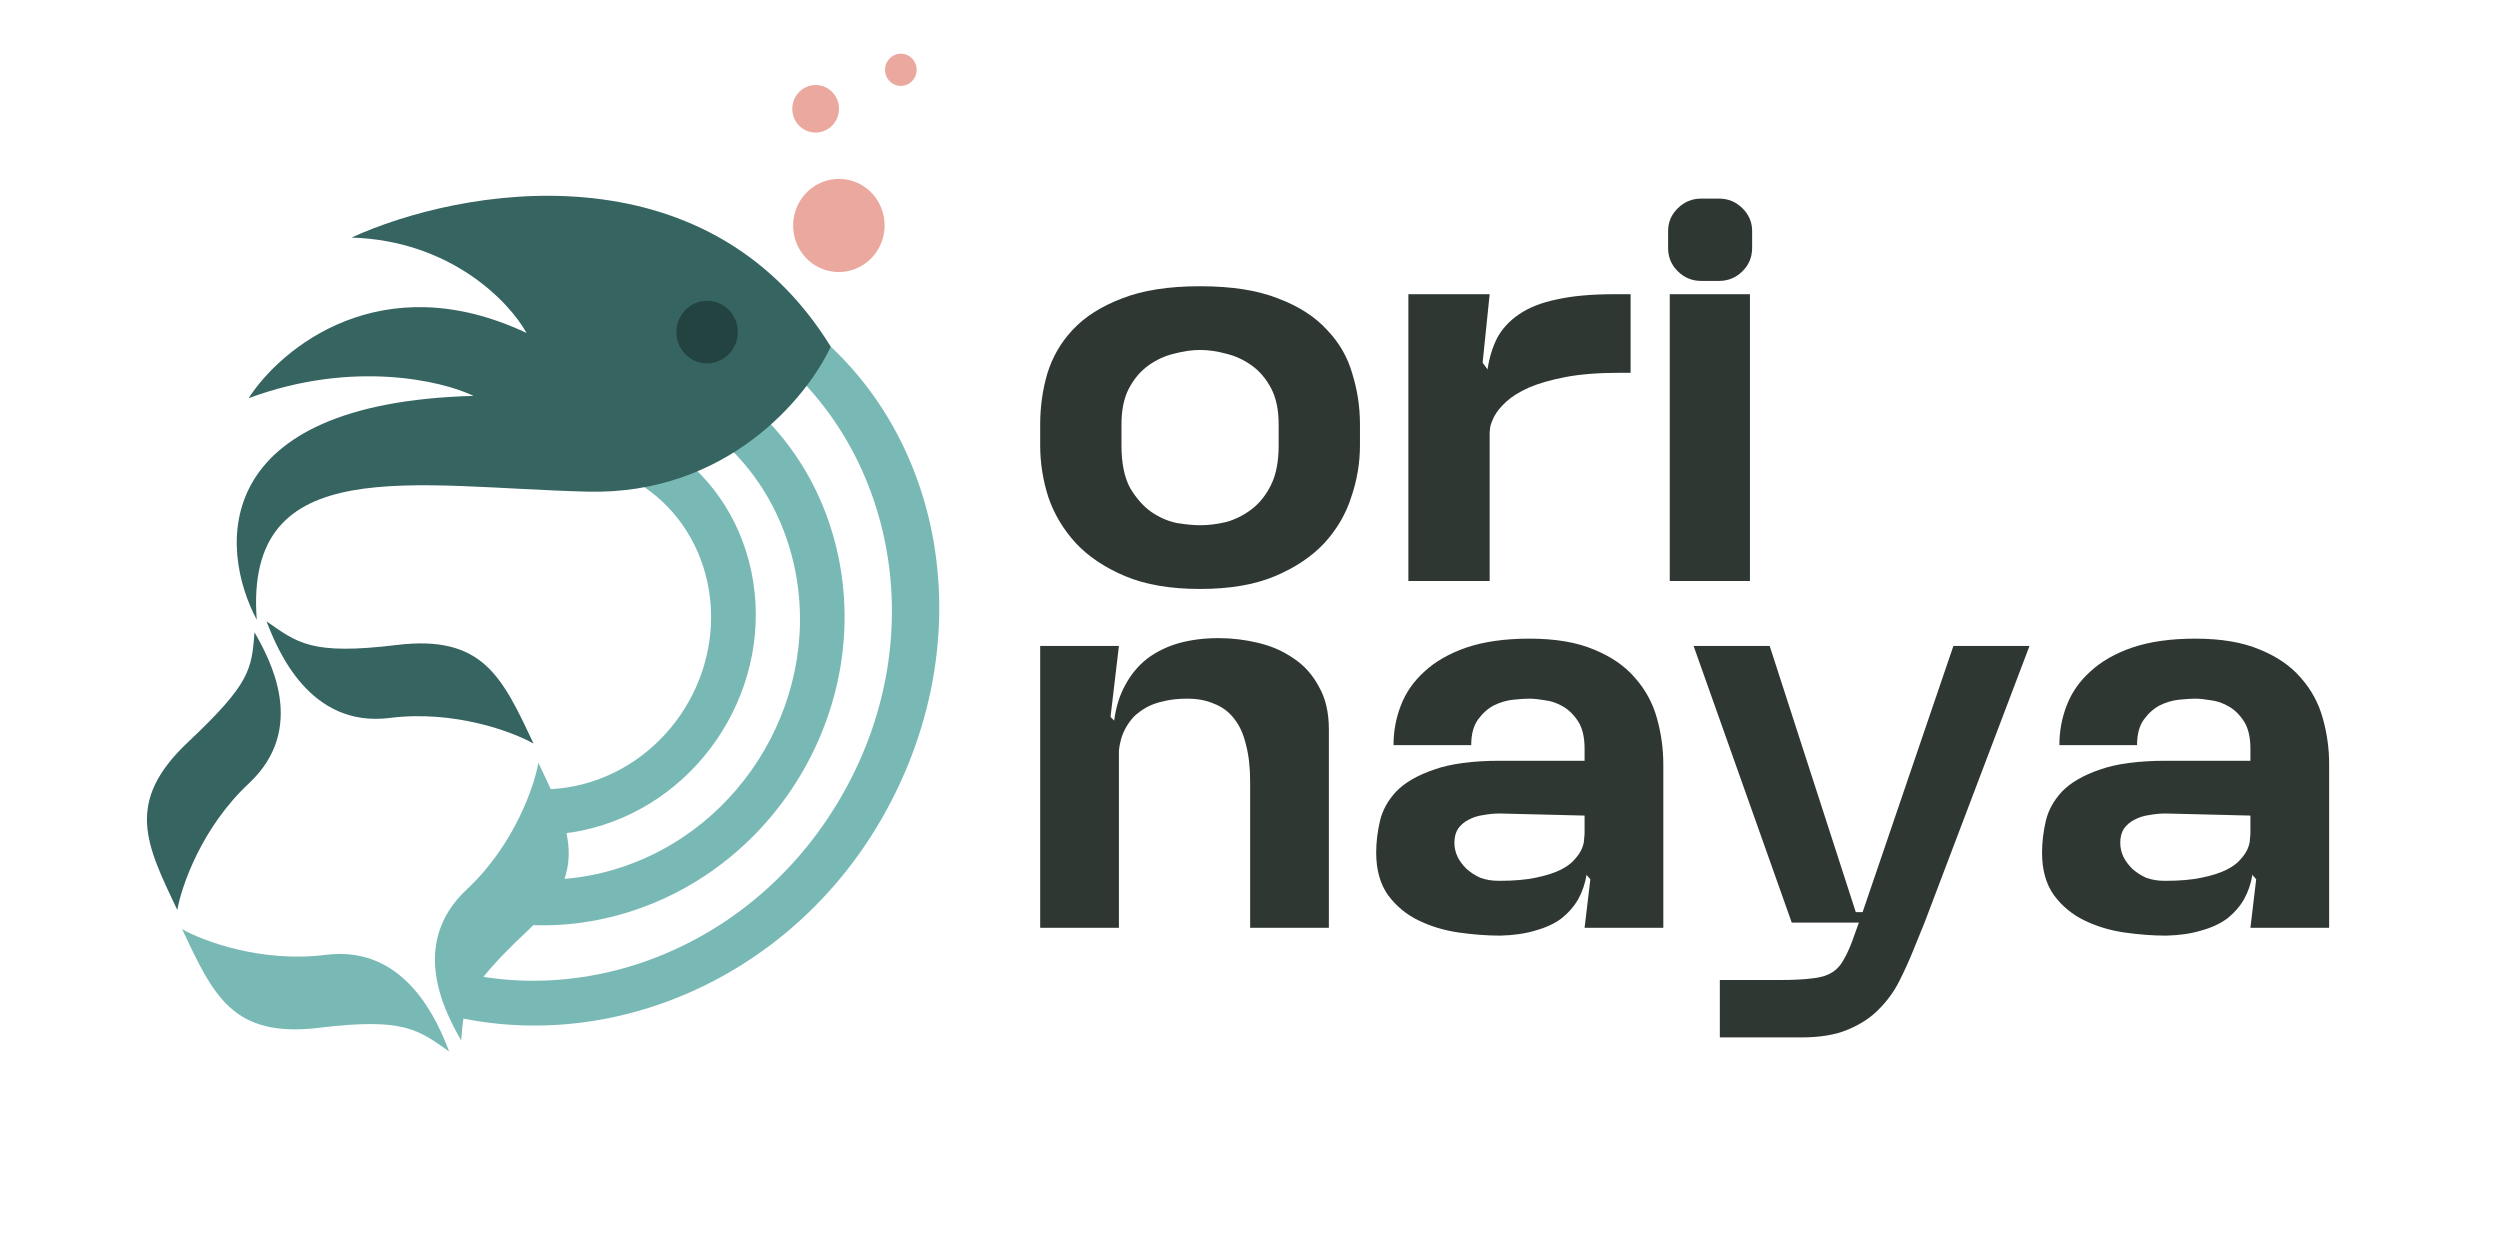
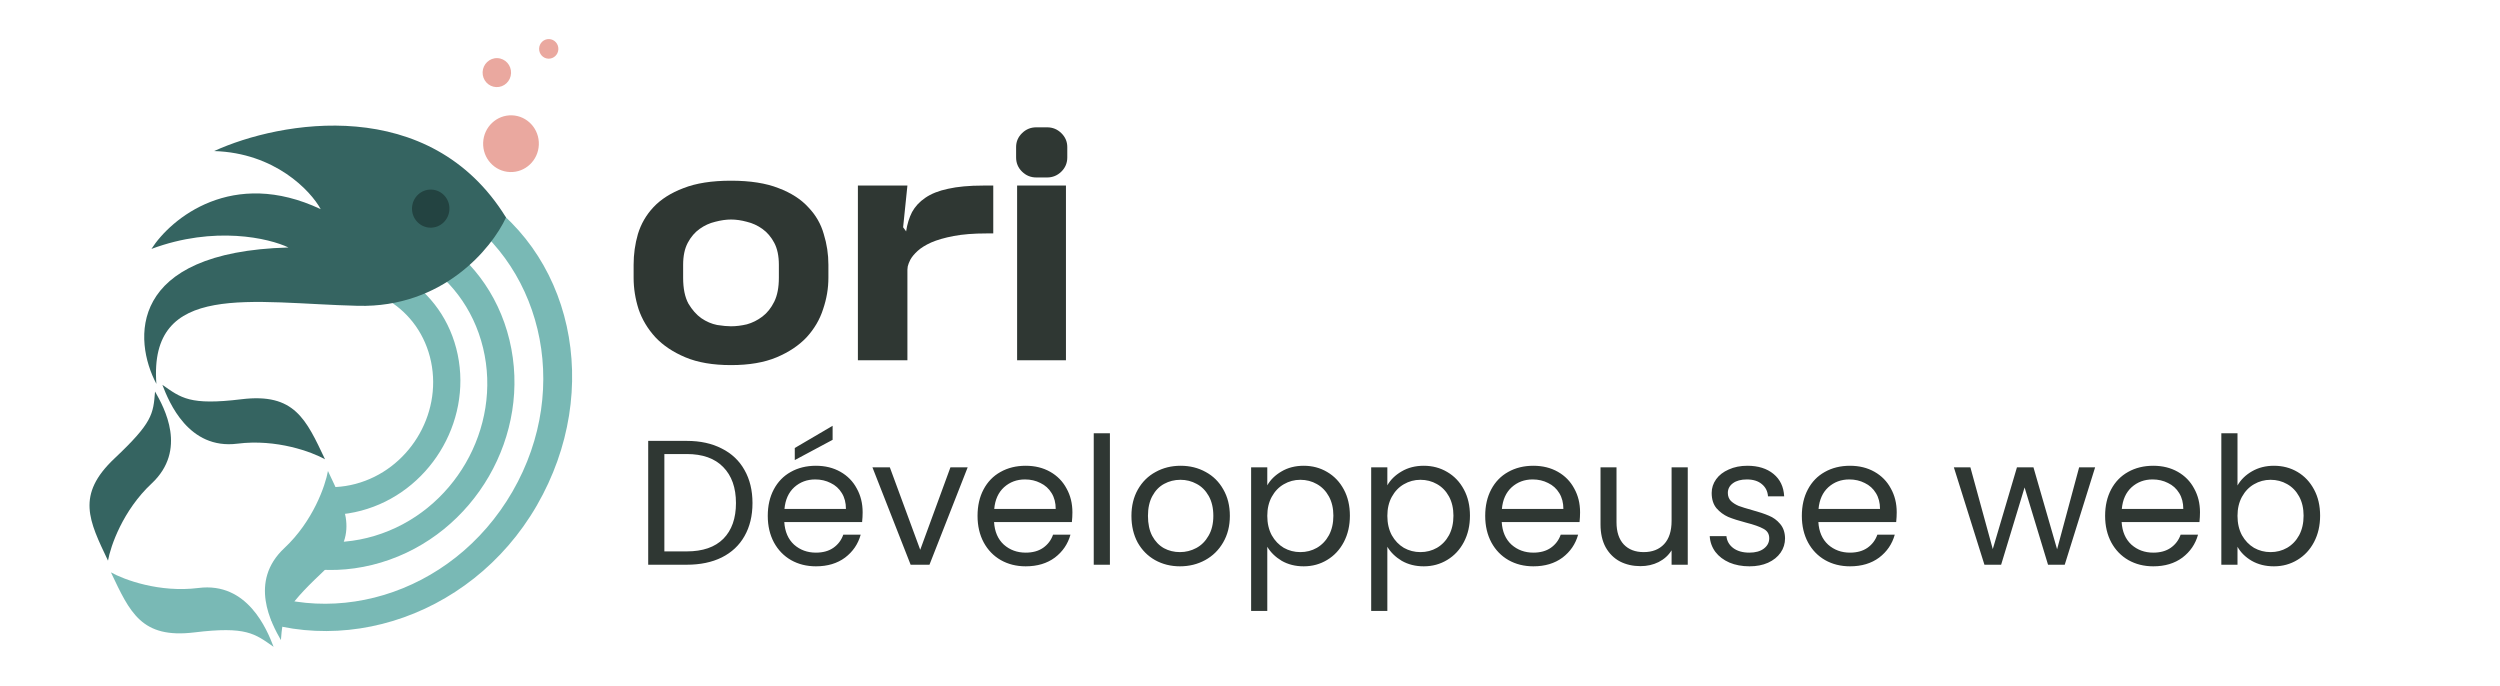
- <svg xmlns="http://www.w3.org/2000/svg" width="120" height="60" viewBox="0 0 120 60" fill="none">
-   <mask id="mask0_453_9554" style="mask-type:alpha" maskUnits="userSpaceOnUse" x="8" y="12" width="38" height="38">
-     <path fill-rule="evenodd" clip-rule="evenodd" d="M13.009 22.616C8.216 30.919 10.817 40.925 18.202 45.139C25.587 49.352 35.591 46.536 40.384 38.234C45.178 29.932 42.576 19.925 35.191 15.712C27.807 11.499 17.802 14.314 13.009 22.616ZM17.138 46.981C8.519 42.064 5.811 30.665 11.09 21.522C16.369 12.378 28.549 9.685 36.836 14.395C45.123 19.104 47.582 30.185 42.303 39.329C37.024 48.472 25.757 51.899 17.138 46.981Z" fill="#252C29" />
+ <svg xmlns="http://www.w3.org/2000/svg" width="197" height="54" viewBox="0 0 197 54" fill="none">
+   <mask id="mask0_461_1882" style="mask-type:alpha" maskUnits="userSpaceOnUse" x="8" y="12" width="38" height="38">
+     <path fill-rule="evenodd" clip-rule="evenodd" d="M13.009 23.116C8.216 31.419 10.817 41.425 18.202 45.639C25.587 49.852 35.591 47.036 40.384 38.734C45.178 30.432 42.576 20.425 35.191 16.212C27.807 11.999 17.802 14.814 13.009 23.116ZM17.138 47.481C8.519 42.564 5.811 31.165 11.09 22.022C16.369 12.878 28.549 10.185 36.836 14.895C45.123 19.604 47.582 30.685 42.303 39.829C37.024 48.972 25.757 52.399 17.138 47.481Z" fill="#252C29" />
  </mask>
-   <g mask="url(#mask0_453_9554)">
-     <path d="M68.644 20.182L44.679 61.691L21.375 48.396L45.34 6.886L68.644 20.182Z" fill="#79B9B5" />
+   <g mask="url(#mask0_461_1882)">
+     <path d="M68.644 20.682L44.679 62.191L21.375 48.896L45.34 7.386L68.644 20.682Z" fill="#79B9B5" />
  </g>
-   <mask id="mask1_453_9554" style="mask-type:alpha" maskUnits="userSpaceOnUse" x="12" y="16" width="29" height="29">
-     <path fill-rule="evenodd" clip-rule="evenodd" d="M15.461 33.708C16.982 40.012 23.275 43.602 29.517 41.727C35.759 39.852 39.587 33.222 38.067 26.918C36.546 20.614 30.253 17.024 24.011 18.899C17.768 20.774 13.941 27.404 15.461 33.708ZM30.023 43.826C22.633 46.046 15.182 41.795 13.382 34.332C11.582 26.869 16.114 19.02 23.504 16.8C30.895 14.58 38.346 18.831 40.146 26.294C41.946 33.757 37.414 41.606 30.023 43.826Z" fill="#252C29" />
+   <mask id="mask1_461_1882" style="mask-type:alpha" maskUnits="userSpaceOnUse" x="12" y="16" width="29" height="29">
+     <path fill-rule="evenodd" clip-rule="evenodd" d="M15.461 34.208C16.982 40.512 23.275 44.102 29.517 42.227C35.759 40.352 39.587 33.722 38.067 27.418C36.546 21.114 30.253 17.524 24.011 19.399C17.768 21.274 13.941 27.904 15.461 34.208ZM30.023 44.326C22.633 46.546 15.182 42.295 13.382 34.832C11.582 27.369 16.114 19.52 23.504 17.3C30.895 15.08 38.346 19.331 40.146 26.794C41.946 34.257 37.414 42.106 30.023 44.326Z" fill="#252C29" />
  </mask>
-   <g mask="url(#mask1_453_9554)">
-     <path d="M64.766 18.949L43.578 55.647L22.355 43.539L32.978 25.14L43.543 6.841L64.766 18.949Z" fill="#79B9B5" />
+   <g mask="url(#mask1_461_1882)">
+     <path d="M64.766 19.449L43.578 56.147L22.355 44.039L32.978 25.64L43.543 7.341L64.766 19.449Z" fill="#79B9B5" />
  </g>
-   <mask id="mask2_453_9554" style="mask-type:alpha" maskUnits="userSpaceOnUse" x="16" y="19" width="21" height="22">
-     <path fill-rule="evenodd" clip-rule="evenodd" d="M18.915 32.001C19.79 36.225 23.875 38.73 28.02 37.63C32.165 36.529 34.842 32.229 33.968 28.006C33.093 23.782 29.007 21.277 24.862 22.377C20.718 23.478 18.041 27.778 18.915 32.001ZM28.458 39.742C23.141 41.153 17.928 37.937 16.814 32.559C15.701 27.181 19.108 21.677 24.425 20.265C29.742 18.854 34.955 22.07 36.068 27.448C37.182 32.826 33.775 38.331 28.458 39.742Z" fill="#252C29" />
+   <mask id="mask2_461_1882" style="mask-type:alpha" maskUnits="userSpaceOnUse" x="16" y="20" width="21" height="21">
+     <path fill-rule="evenodd" clip-rule="evenodd" d="M18.915 32.501C19.79 36.725 23.875 39.23 28.02 38.13C32.165 37.029 34.842 32.729 33.968 28.506C33.093 24.282 29.007 21.777 24.862 22.877C20.718 23.978 18.041 28.278 18.915 32.501ZM28.458 40.242C23.141 41.653 17.928 38.437 16.814 33.059C15.701 27.681 19.108 22.177 24.425 20.765C29.742 19.354 34.955 22.57 36.068 27.948C37.182 33.326 33.775 38.831 28.458 40.242Z" fill="#252C29" />
  </mask>
-   <g mask="url(#mask2_453_9554)">
-     <path d="M64.65 18.267L45.493 51.448L25.144 39.941L32.122 18.593L43.961 6.464L64.65 18.267Z" fill="#79B9B5" />
+   <g mask="url(#mask2_461_1882)">
+     <path d="M64.65 18.767L45.493 51.948L25.144 40.441L32.122 19.093L43.961 6.964L64.65 18.767Z" fill="#79B9B5" />
  </g>
-   <path d="M18.709 34.461C21.795 34.071 24.596 35.119 25.612 35.692C24.115 32.537 23.214 30.45 19.032 30.96C14.933 31.46 14.274 30.855 12.794 29.824C13.322 31.2 14.853 34.949 18.709 34.461Z" fill="#356461" />
-   <path d="M11.946 37.603C9.68 39.721 8.711 42.536 8.51 43.679C7.013 40.524 5.967 38.505 9.025 35.622C12.021 32.797 12.076 32.144 12.217 30.352C12.949 31.634 14.779 34.956 11.946 37.603Z" fill="#356461" />
-   <path d="M15.644 45.832C12.558 46.223 9.757 45.174 8.741 44.601C10.238 47.757 11.139 49.843 15.322 49.333C19.42 48.833 20.079 49.438 21.559 50.47C21.031 49.093 19.5 45.344 15.644 45.832Z" fill="#79B9B5" />
-   <path d="M22.407 42.69C24.673 40.573 25.642 37.757 25.843 36.614C27.34 39.769 28.386 41.788 25.328 44.671C22.332 47.496 22.277 48.149 22.136 49.941C21.404 48.659 19.574 45.337 22.407 42.69Z" fill="#79B9B5" />
-   <path d="M39.875 16.638C33.869 6.896 22.062 9.026 16.872 11.404C21.657 11.545 24.468 14.515 25.274 15.983C18.316 12.699 13.482 16.702 11.934 19.114C16.901 17.264 21.202 18.268 22.731 19.002C10.022 19.347 10.498 26.311 12.324 29.75C11.707 21.604 19.86 23.396 28.208 23.599C34.887 23.762 38.744 19.09 39.875 16.638Z" fill="#356461" />
-   <path d="M33.883 17.44C34.697 17.471 35.383 16.824 35.414 15.995C35.446 15.166 34.812 14.47 33.998 14.439C33.184 14.408 32.499 15.055 32.467 15.884C32.435 16.712 33.069 17.409 33.883 17.44Z" fill="#234341" />
-   <path d="M40.18 13.057C41.392 13.103 42.413 12.14 42.46 10.906C42.507 9.672 41.563 8.634 40.351 8.588C39.139 8.543 38.119 9.506 38.072 10.74C38.024 11.974 38.968 13.011 40.18 13.057Z" fill="#EAA89F" />
-   <path d="M39.106 6.363C39.725 6.387 40.247 5.895 40.271 5.265C40.295 4.634 39.813 4.105 39.194 4.081C38.575 4.058 38.054 4.55 38.03 5.18C38.006 5.81 38.488 6.34 39.106 6.363Z" fill="#EAA89F" />
-   <path d="M43.211 4.124C43.63 4.14 43.983 3.807 43.999 3.38C44.016 2.953 43.689 2.595 43.27 2.579C42.851 2.563 42.498 2.896 42.482 3.323C42.466 3.749 42.792 4.108 43.211 4.124Z" fill="#EAA89F" />
-   <path d="M58.495 30.63C59.133 30.63 59.763 30.705 60.385 30.855C61.023 31.006 61.594 31.256 62.098 31.607C62.602 31.941 63.005 32.392 63.307 32.96C63.626 33.511 63.786 34.196 63.786 35.014V44.535H60.007V37.52C60.007 36.835 59.939 36.242 59.805 35.741C59.687 35.24 59.503 34.831 59.251 34.513C58.999 34.179 58.68 33.937 58.293 33.787C57.924 33.62 57.487 33.536 56.983 33.536C56.547 33.536 56.169 33.578 55.849 33.661C55.53 33.728 55.253 33.828 55.018 33.962C54.783 34.096 54.581 34.246 54.413 34.413C54.262 34.58 54.136 34.755 54.035 34.939C53.935 35.123 53.859 35.306 53.809 35.49C53.758 35.674 53.725 35.849 53.708 36.016V44.535H49.929V31.006H53.708L53.305 34.413L53.481 34.588C53.565 33.937 53.742 33.369 54.01 32.885C54.279 32.384 54.623 31.966 55.043 31.632C55.48 31.298 55.984 31.047 56.555 30.88C57.143 30.713 57.789 30.63 58.495 30.63Z" fill="#2F3733" />
-   <path d="M73.414 30.655C74.657 30.655 75.69 30.83 76.513 31.181C77.336 31.515 77.991 31.966 78.478 32.534C78.982 33.102 79.335 33.753 79.537 34.488C79.738 35.206 79.839 35.941 79.839 36.693V44.535H76.06L76.337 42.205L76.16 42.004V41.954C76.093 42.388 75.959 42.789 75.758 43.157C75.555 43.507 75.287 43.816 74.951 44.084C74.615 44.334 74.204 44.526 73.717 44.66C73.23 44.81 72.667 44.894 72.028 44.91H72.003C71.382 44.91 70.718 44.86 70.013 44.76C69.324 44.66 68.686 44.468 68.098 44.184C67.51 43.9 67.023 43.499 66.637 42.981C66.251 42.447 66.057 41.762 66.057 40.927C66.057 40.442 66.116 39.941 66.234 39.423C66.351 38.906 66.612 38.43 67.015 37.995C67.435 37.561 68.039 37.211 68.829 36.943C69.618 36.659 70.676 36.517 72.003 36.517H76.06V35.941C76.06 35.39 75.959 34.956 75.758 34.638C75.555 34.321 75.312 34.079 75.027 33.912C74.741 33.745 74.447 33.645 74.145 33.611C73.859 33.561 73.616 33.536 73.414 33.536C73.212 33.536 72.953 33.553 72.633 33.586C72.314 33.619 72.003 33.711 71.701 33.862C71.415 34.012 71.163 34.237 70.945 34.538C70.727 34.839 70.618 35.248 70.618 35.766H66.889C66.889 35.098 67.006 34.463 67.242 33.862C67.477 33.244 67.855 32.701 68.375 32.233C68.896 31.749 69.568 31.365 70.391 31.081C71.231 30.797 72.238 30.655 73.414 30.655ZM71.953 42.28C72.658 42.28 73.246 42.23 73.717 42.129C74.204 42.029 74.599 41.904 74.901 41.754C75.203 41.603 75.43 41.436 75.581 41.252C75.749 41.069 75.866 40.893 75.934 40.726C76.001 40.559 76.035 40.417 76.035 40.3C76.051 40.167 76.06 40.075 76.06 40.025V39.148L72.003 39.048C71.734 39.048 71.466 39.073 71.197 39.123C70.945 39.156 70.71 39.231 70.492 39.348C70.29 39.449 70.122 39.591 69.988 39.774C69.87 39.958 69.811 40.184 69.811 40.451C69.811 40.685 69.862 40.91 69.963 41.127C70.063 41.328 70.206 41.52 70.391 41.703C70.576 41.87 70.794 42.013 71.046 42.129C71.315 42.23 71.617 42.28 71.953 42.28Z" fill="#2F3733" />
-   <path d="M91.849 45.587C91.647 46.088 91.421 46.589 91.168 47.09C90.916 47.591 90.589 48.042 90.186 48.443C89.8 48.844 89.304 49.169 88.699 49.42C88.111 49.671 87.364 49.796 86.457 49.796H82.552V47.04H85.45C86.071 47.04 86.575 47.015 86.961 46.965C87.347 46.931 87.667 46.84 87.919 46.689C88.17 46.539 88.372 46.313 88.523 46.013C88.691 45.729 88.859 45.336 89.027 44.835L89.229 44.284H86.004L81.292 31.006H84.945L89.078 43.783H89.405L93.763 31.006H97.416L92.378 44.284L91.849 45.587Z" fill="#2F3733" />
-   <path d="M105.375 30.655C106.618 30.655 107.65 30.83 108.473 31.181C109.296 31.515 109.952 31.966 110.439 32.534C110.942 33.102 111.296 33.753 111.497 34.488C111.699 35.206 111.799 35.941 111.799 36.693V44.535H108.02L108.297 42.205L108.121 42.004V41.954C108.054 42.388 107.919 42.789 107.718 43.157C107.517 43.507 107.247 43.816 106.911 44.084C106.575 44.334 106.164 44.526 105.677 44.66C105.19 44.81 104.627 44.894 103.989 44.91H103.964C103.342 44.91 102.679 44.86 101.973 44.76C101.285 44.66 100.647 44.468 100.059 44.184C99.471 43.9 98.984 43.499 98.597 42.981C98.211 42.447 98.018 41.762 98.018 40.927C98.018 40.442 98.077 39.941 98.194 39.423C98.312 38.906 98.572 38.43 98.976 37.995C99.395 37.561 100 37.211 100.789 36.943C101.579 36.659 102.637 36.517 103.964 36.517H108.02V35.941C108.02 35.39 107.919 34.956 107.718 34.638C107.517 34.321 107.273 34.079 106.987 33.912C106.701 33.745 106.408 33.645 106.106 33.611C105.82 33.561 105.576 33.536 105.375 33.536C105.173 33.536 104.913 33.553 104.593 33.586C104.275 33.619 103.964 33.711 103.662 33.862C103.376 34.012 103.124 34.237 102.906 34.538C102.687 34.839 102.578 35.248 102.578 35.766H98.85C98.85 35.098 98.967 34.463 99.202 33.862C99.438 33.244 99.815 32.701 100.336 32.233C100.857 31.749 101.528 31.365 102.351 31.081C103.191 30.797 104.199 30.655 105.375 30.655ZM103.914 42.28C104.619 42.28 105.206 42.23 105.677 42.129C106.164 42.029 106.559 41.904 106.861 41.754C107.163 41.603 107.391 41.436 107.542 41.252C107.709 41.069 107.827 40.893 107.894 40.726C107.961 40.559 107.995 40.417 107.995 40.3C108.011 40.167 108.02 40.075 108.02 40.025V39.148L103.964 39.048C103.695 39.048 103.427 39.073 103.158 39.123C102.906 39.156 102.67 39.231 102.452 39.348C102.25 39.449 102.083 39.591 101.948 39.774C101.831 39.958 101.772 40.184 101.772 40.451C101.772 40.685 101.822 40.91 101.923 41.127C102.024 41.328 102.167 41.52 102.351 41.703C102.536 41.87 102.755 42.013 103.006 42.129C103.276 42.23 103.578 42.28 103.914 42.28Z" fill="#2F3733" />
-   <path d="M57.603 13.739C59.112 13.739 60.361 13.934 61.349 14.325C62.338 14.699 63.118 15.201 63.691 15.829C64.28 16.441 64.688 17.146 64.913 17.945C65.156 18.727 65.278 19.534 65.278 20.367V21.387C65.278 22.22 65.139 23.044 64.861 23.86C64.601 24.675 64.168 25.415 63.561 26.077C62.954 26.723 62.164 27.25 61.193 27.658C60.222 28.066 59.025 28.27 57.603 28.27C56.181 28.27 54.984 28.066 54.013 27.658C53.042 27.25 52.253 26.723 51.646 26.077C51.039 25.415 50.596 24.675 50.319 23.86C50.059 23.044 49.929 22.22 49.929 21.387V20.367C49.929 19.534 50.041 18.727 50.267 17.945C50.51 17.146 50.917 16.441 51.49 15.829C52.079 15.201 52.868 14.699 53.857 14.325C54.846 13.934 56.094 13.739 57.603 13.739ZM53.831 21.387C53.831 22.236 53.97 22.916 54.247 23.426C54.542 23.919 54.88 24.301 55.262 24.573C55.661 24.845 56.077 25.024 56.511 25.109C56.944 25.177 57.308 25.211 57.603 25.211C58.002 25.211 58.418 25.16 58.852 25.058C59.285 24.939 59.693 24.735 60.075 24.446C60.456 24.157 60.768 23.766 61.011 23.273C61.254 22.78 61.375 22.152 61.375 21.387V20.367C61.375 19.67 61.254 19.092 61.011 18.634C60.768 18.175 60.456 17.809 60.075 17.537C59.693 17.265 59.285 17.079 58.852 16.977C58.418 16.858 58.002 16.798 57.603 16.798C57.222 16.798 56.805 16.858 56.354 16.977C55.921 17.079 55.513 17.265 55.132 17.537C54.75 17.809 54.438 18.175 54.195 18.634C53.952 19.092 53.831 19.67 53.831 20.367V21.387Z" fill="#2F3733" />
-   <path d="M71.4 17.741C71.487 17.164 71.643 16.654 71.869 16.212C72.112 15.77 72.459 15.396 72.909 15.09C73.377 14.767 73.976 14.529 74.704 14.377C75.45 14.207 76.378 14.122 77.488 14.122H78.269V17.894H77.748C76.725 17.894 75.858 17.962 75.146 18.098C74.435 18.234 73.846 18.404 73.377 18.608C72.927 18.812 72.571 19.033 72.311 19.271C72.05 19.509 71.86 19.738 71.738 19.959C71.634 20.163 71.565 20.342 71.53 20.495C71.513 20.648 71.504 20.733 71.504 20.75V27.887H67.602V14.122H71.504L71.166 17.41L71.374 17.691L71.4 17.741Z" fill="#2F3733" />
-   <path d="M83.997 27.887H80.148V14.122H83.997V27.887ZM82.515 13.484H81.656C81.222 13.484 80.85 13.331 80.538 13.025C80.225 12.72 80.069 12.346 80.069 11.904V11.088C80.069 10.663 80.225 10.298 80.538 9.992C80.85 9.686 81.222 9.533 81.656 9.533H82.515C82.948 9.533 83.321 9.686 83.633 9.992C83.946 10.298 84.102 10.663 84.102 11.088V11.904C84.102 12.346 83.946 12.72 83.633 13.025C83.321 13.331 82.948 13.484 82.515 13.484Z" fill="#2F3733" />
+   <path d="M18.709 34.961C21.795 34.571 24.596 35.619 25.612 36.192C24.115 33.037 23.214 30.95 19.032 31.46C14.933 31.96 14.274 31.355 12.794 30.324C13.322 31.7 14.853 35.449 18.709 34.961Z" fill="#356461" />
+   <path d="M11.946 38.103C9.68 40.221 8.711 43.036 8.51 44.179C7.013 41.024 5.967 39.005 9.025 36.122C12.021 33.297 12.076 32.644 12.217 30.852C12.949 32.134 14.779 35.456 11.946 38.103Z" fill="#356461" />
+   <path d="M15.644 46.332C12.558 46.723 9.757 45.674 8.741 45.101C10.238 48.257 11.139 50.343 15.322 49.833C19.42 49.333 20.079 49.938 21.559 50.97C21.031 49.593 19.5 45.844 15.644 46.332Z" fill="#79B9B5" />
+   <path d="M22.407 43.19C24.673 41.073 25.642 38.257 25.843 37.114C27.34 40.269 28.386 42.288 25.328 45.171C22.332 47.996 22.277 48.649 22.136 50.441C21.404 49.159 19.574 45.837 22.407 43.19Z" fill="#79B9B5" />
+   <path d="M39.875 17.138C33.869 7.396 22.062 9.526 16.872 11.904C21.657 12.045 24.468 15.015 25.274 16.483C18.316 13.199 13.482 17.202 11.934 19.614C16.901 17.764 21.202 18.768 22.731 19.502C10.022 19.847 10.498 26.811 12.324 30.25C11.707 22.104 19.86 23.896 28.208 24.099C34.887 24.262 38.744 19.59 39.875 17.138Z" fill="#356461" />
+   <path d="M33.883 17.94C34.697 17.971 35.383 17.324 35.414 16.495C35.446 15.666 34.812 14.97 33.998 14.939C33.184 14.908 32.499 15.555 32.467 16.384C32.435 17.212 33.069 17.909 33.883 17.94Z" fill="#234341" />
+   <path d="M40.18 13.557C41.392 13.603 42.413 12.64 42.46 11.406C42.507 10.172 41.563 9.134 40.351 9.088C39.139 9.043 38.119 10.006 38.072 11.24C38.024 12.474 38.968 13.511 40.18 13.557Z" fill="#EAA89F" />
+   <path d="M39.106 6.863C39.725 6.887 40.247 6.395 40.271 5.765C40.295 5.134 39.813 4.605 39.194 4.581C38.575 4.558 38.054 5.05 38.03 5.68C38.006 6.31 38.488 6.84 39.106 6.863Z" fill="#EAA89F" />
+   <path d="M43.211 4.624C43.63 4.64 43.983 4.307 43.999 3.88C44.016 3.453 43.689 3.095 43.27 3.079C42.851 3.063 42.498 3.396 42.482 3.823C42.466 4.249 42.792 4.608 43.211 4.624Z" fill="#EAA89F" />
+   <path d="M54.116 34.742C55.18 34.742 56.099 34.943 56.874 35.344C57.658 35.736 58.255 36.301 58.666 37.038C59.086 37.775 59.296 38.643 59.296 39.642C59.296 40.641 59.086 41.509 58.666 42.246C58.255 42.974 57.658 43.534 56.874 43.926C56.099 44.309 55.18 44.5 54.116 44.5H51.078V34.742H54.116ZM54.116 43.45C55.376 43.45 56.337 43.119 57 42.456C57.663 41.784 57.994 40.846 57.994 39.642C57.994 38.429 57.658 37.481 56.986 36.8C56.323 36.119 55.367 35.778 54.116 35.778H52.352V43.45H54.116ZM67.976 40.37C67.976 40.613 67.962 40.869 67.934 41.14H61.802C61.849 41.896 62.106 42.489 62.572 42.918C63.048 43.338 63.622 43.548 64.294 43.548C64.845 43.548 65.302 43.422 65.666 43.17C66.04 42.909 66.301 42.563 66.45 42.134H67.822C67.617 42.871 67.206 43.473 66.59 43.94C65.974 44.397 65.209 44.626 64.294 44.626C63.566 44.626 62.913 44.463 62.334 44.136C61.765 43.809 61.317 43.347 60.99 42.75C60.664 42.143 60.5 41.443 60.5 40.65C60.5 39.857 60.659 39.161 60.976 38.564C61.294 37.967 61.737 37.509 62.306 37.192C62.885 36.865 63.548 36.702 64.294 36.702C65.022 36.702 65.666 36.861 66.226 37.178C66.786 37.495 67.216 37.934 67.514 38.494C67.822 39.045 67.976 39.67 67.976 40.37ZM66.66 40.104C66.66 39.619 66.553 39.203 66.338 38.858C66.124 38.503 65.83 38.237 65.456 38.06C65.092 37.873 64.686 37.78 64.238 37.78C63.594 37.78 63.044 37.985 62.586 38.396C62.138 38.807 61.882 39.376 61.816 40.104H66.66ZM65.61 34.658L62.628 36.254V35.302L65.61 33.552V34.658ZM72.514 43.324L74.894 36.828H76.252L73.242 44.5H71.758L68.748 36.828H70.12L72.514 43.324ZM84.506 40.37C84.506 40.613 84.492 40.869 84.464 41.14H78.332C78.378 41.896 78.635 42.489 79.102 42.918C79.578 43.338 80.152 43.548 80.824 43.548C81.374 43.548 81.832 43.422 82.196 43.17C82.569 42.909 82.83 42.563 82.98 42.134H84.352C84.146 42.871 83.736 43.473 83.12 43.94C82.504 44.397 81.738 44.626 80.824 44.626C80.096 44.626 79.442 44.463 78.864 44.136C78.294 43.809 77.846 43.347 77.52 42.75C77.193 42.143 77.03 41.443 77.03 40.65C77.03 39.857 77.188 39.161 77.506 38.564C77.823 37.967 78.266 37.509 78.836 37.192C79.414 36.865 80.077 36.702 80.824 36.702C81.552 36.702 82.196 36.861 82.756 37.178C83.316 37.495 83.745 37.934 84.044 38.494C84.352 39.045 84.506 39.67 84.506 40.37ZM83.19 40.104C83.19 39.619 83.082 39.203 82.868 38.858C82.653 38.503 82.359 38.237 81.986 38.06C81.622 37.873 81.216 37.78 80.768 37.78C80.124 37.78 79.573 37.985 79.116 38.396C78.668 38.807 78.411 39.376 78.346 40.104H83.19ZM87.461 34.14V44.5H86.187V34.14H87.461ZM92.979 44.626C92.26 44.626 91.607 44.463 91.019 44.136C90.44 43.809 89.983 43.347 89.647 42.75C89.32 42.143 89.157 41.443 89.157 40.65C89.157 39.866 89.325 39.175 89.661 38.578C90.006 37.971 90.473 37.509 91.061 37.192C91.649 36.865 92.307 36.702 93.035 36.702C93.763 36.702 94.421 36.865 95.009 37.192C95.597 37.509 96.059 37.967 96.395 38.564C96.74 39.161 96.913 39.857 96.913 40.65C96.913 41.443 96.735 42.143 96.381 42.75C96.035 43.347 95.564 43.809 94.967 44.136C94.369 44.463 93.707 44.626 92.979 44.626ZM92.979 43.506C93.436 43.506 93.865 43.399 94.267 43.184C94.668 42.969 94.99 42.647 95.233 42.218C95.485 41.789 95.611 41.266 95.611 40.65C95.611 40.034 95.489 39.511 95.247 39.082C95.004 38.653 94.687 38.335 94.295 38.13C93.903 37.915 93.478 37.808 93.021 37.808C92.554 37.808 92.125 37.915 91.733 38.13C91.35 38.335 91.042 38.653 90.809 39.082C90.575 39.511 90.459 40.034 90.459 40.65C90.459 41.275 90.571 41.803 90.795 42.232C91.028 42.661 91.336 42.983 91.719 43.198C92.101 43.403 92.521 43.506 92.979 43.506ZM99.862 38.242C100.114 37.803 100.487 37.439 100.982 37.15C101.486 36.851 102.069 36.702 102.732 36.702C103.413 36.702 104.029 36.865 104.58 37.192C105.14 37.519 105.578 37.981 105.896 38.578C106.213 39.166 106.372 39.852 106.372 40.636C106.372 41.411 106.213 42.101 105.896 42.708C105.578 43.315 105.14 43.786 104.58 44.122C104.029 44.458 103.413 44.626 102.732 44.626C102.078 44.626 101.5 44.481 100.996 44.192C100.501 43.893 100.123 43.525 99.862 43.086V48.14H98.588V36.828H99.862V38.242ZM105.07 40.636C105.07 40.057 104.953 39.553 104.72 39.124C104.486 38.695 104.169 38.368 103.768 38.144C103.376 37.92 102.942 37.808 102.466 37.808C101.999 37.808 101.565 37.925 101.164 38.158C100.772 38.382 100.454 38.713 100.212 39.152C99.978 39.581 99.862 40.081 99.862 40.65C99.862 41.229 99.978 41.737 100.212 42.176C100.454 42.605 100.772 42.937 101.164 43.17C101.565 43.394 101.999 43.506 102.466 43.506C102.942 43.506 103.376 43.394 103.768 43.17C104.169 42.937 104.486 42.605 104.72 42.176C104.953 41.737 105.07 41.224 105.07 40.636ZM109.323 38.242C109.575 37.803 109.948 37.439 110.443 37.15C110.947 36.851 111.53 36.702 112.193 36.702C112.874 36.702 113.49 36.865 114.041 37.192C114.601 37.519 115.039 37.981 115.357 38.578C115.674 39.166 115.833 39.852 115.833 40.636C115.833 41.411 115.674 42.101 115.357 42.708C115.039 43.315 114.601 43.786 114.041 44.122C113.49 44.458 112.874 44.626 112.193 44.626C111.539 44.626 110.961 44.481 110.457 44.192C109.962 43.893 109.584 43.525 109.323 43.086V48.14H108.049V36.828H109.323V38.242ZM114.531 40.636C114.531 40.057 114.414 39.553 114.181 39.124C113.947 38.695 113.63 38.368 113.229 38.144C112.837 37.92 112.403 37.808 111.927 37.808C111.46 37.808 111.026 37.925 110.625 38.158C110.233 38.382 109.915 38.713 109.673 39.152C109.439 39.581 109.323 40.081 109.323 40.65C109.323 41.229 109.439 41.737 109.673 42.176C109.915 42.605 110.233 42.937 110.625 43.17C111.026 43.394 111.46 43.506 111.927 43.506C112.403 43.506 112.837 43.394 113.229 43.17C113.63 42.937 113.947 42.605 114.181 42.176C114.414 41.737 114.531 41.224 114.531 40.636ZM124.51 40.37C124.51 40.613 124.496 40.869 124.468 41.14H118.336C118.382 41.896 118.639 42.489 119.106 42.918C119.582 43.338 120.156 43.548 120.828 43.548C121.378 43.548 121.836 43.422 122.2 43.17C122.573 42.909 122.834 42.563 122.984 42.134H124.356C124.15 42.871 123.74 43.473 123.124 43.94C122.508 44.397 121.742 44.626 120.828 44.626C120.1 44.626 119.446 44.463 118.868 44.136C118.298 43.809 117.85 43.347 117.524 42.75C117.197 42.143 117.034 41.443 117.034 40.65C117.034 39.857 117.192 39.161 117.51 38.564C117.827 37.967 118.27 37.509 118.84 37.192C119.418 36.865 120.081 36.702 120.828 36.702C121.556 36.702 122.2 36.861 122.76 37.178C123.32 37.495 123.749 37.934 124.048 38.494C124.356 39.045 124.51 39.67 124.51 40.37ZM123.194 40.104C123.194 39.619 123.086 39.203 122.872 38.858C122.657 38.503 122.363 38.237 121.99 38.06C121.626 37.873 121.22 37.78 120.772 37.78C120.128 37.78 119.577 37.985 119.12 38.396C118.672 38.807 118.415 39.376 118.35 40.104H123.194ZM132.995 36.828V44.5H131.721V43.366C131.479 43.758 131.138 44.066 130.699 44.29C130.27 44.505 129.794 44.612 129.271 44.612C128.674 44.612 128.137 44.491 127.661 44.248C127.185 43.996 126.807 43.623 126.527 43.128C126.257 42.633 126.121 42.031 126.121 41.322V36.828H127.381V41.154C127.381 41.91 127.573 42.493 127.955 42.904C128.338 43.305 128.861 43.506 129.523 43.506C130.205 43.506 130.741 43.296 131.133 42.876C131.525 42.456 131.721 41.845 131.721 41.042V36.828H132.995ZM137.862 44.626C137.274 44.626 136.747 44.528 136.28 44.332C135.814 44.127 135.445 43.847 135.174 43.492C134.904 43.128 134.754 42.713 134.726 42.246H136.042C136.08 42.629 136.257 42.941 136.574 43.184C136.901 43.427 137.326 43.548 137.848 43.548C138.334 43.548 138.716 43.441 138.996 43.226C139.276 43.011 139.416 42.741 139.416 42.414C139.416 42.078 139.267 41.831 138.968 41.672C138.67 41.504 138.208 41.341 137.582 41.182C137.013 41.033 136.546 40.883 136.182 40.734C135.828 40.575 135.52 40.347 135.258 40.048C135.006 39.74 134.88 39.339 134.88 38.844C134.88 38.452 134.997 38.093 135.23 37.766C135.464 37.439 135.795 37.183 136.224 36.996C136.654 36.8 137.144 36.702 137.694 36.702C138.544 36.702 139.23 36.917 139.752 37.346C140.275 37.775 140.555 38.363 140.592 39.11H139.318C139.29 38.709 139.127 38.387 138.828 38.144C138.539 37.901 138.147 37.78 137.652 37.78C137.195 37.78 136.831 37.878 136.56 38.074C136.29 38.27 136.154 38.527 136.154 38.844C136.154 39.096 136.234 39.306 136.392 39.474C136.56 39.633 136.766 39.763 137.008 39.866C137.26 39.959 137.606 40.067 138.044 40.188C138.595 40.337 139.043 40.487 139.388 40.636C139.734 40.776 140.028 40.991 140.27 41.28C140.522 41.569 140.653 41.947 140.662 42.414C140.662 42.834 140.546 43.212 140.312 43.548C140.079 43.884 139.748 44.15 139.318 44.346C138.898 44.533 138.413 44.626 137.862 44.626ZM149.461 40.37C149.461 40.613 149.447 40.869 149.419 41.14H143.287C143.333 41.896 143.59 42.489 144.057 42.918C144.533 43.338 145.107 43.548 145.779 43.548C146.329 43.548 146.787 43.422 147.151 43.17C147.524 42.909 147.785 42.563 147.935 42.134H149.307C149.101 42.871 148.691 43.473 148.075 43.94C147.459 44.397 146.693 44.626 145.779 44.626C145.051 44.626 144.397 44.463 143.819 44.136C143.249 43.809 142.801 43.347 142.475 42.75C142.148 42.143 141.985 41.443 141.985 40.65C141.985 39.857 142.143 39.161 142.461 38.564C142.778 37.967 143.221 37.509 143.791 37.192C144.369 36.865 145.032 36.702 145.779 36.702C146.507 36.702 147.151 36.861 147.711 37.178C148.271 37.495 148.7 37.934 148.999 38.494C149.307 39.045 149.461 39.67 149.461 40.37ZM148.145 40.104C148.145 39.619 148.037 39.203 147.823 38.858C147.608 38.503 147.314 38.237 146.941 38.06C146.577 37.873 146.171 37.78 145.723 37.78C145.079 37.78 144.528 37.985 144.071 38.396C143.623 38.807 143.366 39.376 143.301 40.104H148.145ZM165.095 36.828L162.701 44.5H161.385L159.537 38.41L157.689 44.5H156.373L153.965 36.828H155.267L157.031 43.268L158.935 36.828H160.237L162.099 43.282L163.835 36.828H165.095ZM173.359 40.37C173.359 40.613 173.345 40.869 173.317 41.14H167.185C167.232 41.896 167.489 42.489 167.955 42.918C168.431 43.338 169.005 43.548 169.677 43.548C170.228 43.548 170.685 43.422 171.049 43.17C171.423 42.909 171.684 42.563 171.833 42.134H173.205C173 42.871 172.589 43.473 171.973 43.94C171.357 44.397 170.592 44.626 169.677 44.626C168.949 44.626 168.296 44.463 167.717 44.136C167.148 43.809 166.7 43.347 166.373 42.75C166.047 42.143 165.883 41.443 165.883 40.65C165.883 39.857 166.042 39.161 166.359 38.564C166.677 37.967 167.12 37.509 167.689 37.192C168.268 36.865 168.931 36.702 169.677 36.702C170.405 36.702 171.049 36.861 171.609 37.178C172.169 37.495 172.599 37.934 172.897 38.494C173.205 39.045 173.359 39.67 173.359 40.37ZM172.043 40.104C172.043 39.619 171.936 39.203 171.721 38.858C171.507 38.503 171.213 38.237 170.839 38.06C170.475 37.873 170.069 37.78 169.621 37.78C168.977 37.78 168.427 37.985 167.969 38.396C167.521 38.807 167.265 39.376 167.199 40.104H172.043ZM176.315 38.256C176.576 37.799 176.959 37.425 177.463 37.136C177.967 36.847 178.541 36.702 179.185 36.702C179.876 36.702 180.496 36.865 181.047 37.192C181.598 37.519 182.032 37.981 182.349 38.578C182.666 39.166 182.825 39.852 182.825 40.636C182.825 41.411 182.666 42.101 182.349 42.708C182.032 43.315 181.593 43.786 181.033 44.122C180.482 44.458 179.866 44.626 179.185 44.626C178.522 44.626 177.939 44.481 177.435 44.192C176.94 43.903 176.567 43.534 176.315 43.086V44.5H175.041V34.14H176.315V38.256ZM181.523 40.636C181.523 40.057 181.406 39.553 181.173 39.124C180.94 38.695 180.622 38.368 180.221 38.144C179.829 37.92 179.395 37.808 178.919 37.808C178.452 37.808 178.018 37.925 177.617 38.158C177.225 38.382 176.908 38.713 176.665 39.152C176.432 39.581 176.315 40.081 176.315 40.65C176.315 41.229 176.432 41.737 176.665 42.176C176.908 42.605 177.225 42.937 177.617 43.17C178.018 43.394 178.452 43.506 178.919 43.506C179.395 43.506 179.829 43.394 180.221 43.17C180.622 42.937 180.94 42.605 181.173 42.176C181.406 41.737 181.523 41.224 181.523 40.636Z" fill="#2F3733" />
+   <path d="M57.603 14.239C59.112 14.239 60.361 14.434 61.349 14.825C62.338 15.199 63.118 15.701 63.691 16.329C64.28 16.941 64.688 17.646 64.913 18.445C65.156 19.227 65.278 20.034 65.278 20.867V21.887C65.278 22.72 65.139 23.544 64.861 24.36C64.601 25.175 64.168 25.915 63.561 26.577C62.954 27.223 62.164 27.75 61.193 28.158C60.222 28.566 59.025 28.77 57.603 28.77C56.181 28.77 54.984 28.566 54.013 28.158C53.042 27.75 52.253 27.223 51.646 26.577C51.039 25.915 50.596 25.175 50.319 24.36C50.059 23.544 49.929 22.72 49.929 21.887V20.867C49.929 20.034 50.041 19.227 50.267 18.445C50.51 17.646 50.917 16.941 51.49 16.329C52.079 15.701 52.868 15.199 53.857 14.825C54.846 14.434 56.094 14.239 57.603 14.239ZM53.831 21.887C53.831 22.736 53.97 23.416 54.247 23.926C54.542 24.419 54.88 24.801 55.262 25.073C55.661 25.345 56.077 25.524 56.511 25.609C56.944 25.677 57.308 25.711 57.603 25.711C58.002 25.711 58.418 25.66 58.852 25.558C59.285 25.439 59.693 25.235 60.075 24.946C60.456 24.657 60.768 24.266 61.011 23.773C61.254 23.28 61.375 22.652 61.375 21.887V20.867C61.375 20.17 61.254 19.592 61.011 19.134C60.768 18.675 60.456 18.309 60.075 18.037C59.693 17.765 59.285 17.579 58.852 17.477C58.418 17.358 58.002 17.298 57.603 17.298C57.222 17.298 56.805 17.358 56.354 17.477C55.921 17.579 55.513 17.765 55.132 18.037C54.75 18.309 54.438 18.675 54.195 19.134C53.952 19.592 53.831 20.17 53.831 20.867V21.887Z" fill="#2F3733" />
+   <path d="M71.4 18.241C71.487 17.664 71.643 17.154 71.869 16.712C72.112 16.27 72.459 15.896 72.909 15.59C73.377 15.267 73.976 15.029 74.704 14.877C75.45 14.707 76.378 14.622 77.488 14.622H78.269V18.394H77.748C76.725 18.394 75.858 18.462 75.146 18.598C74.435 18.734 73.846 18.904 73.377 19.108C72.927 19.312 72.571 19.533 72.311 19.771C72.05 20.009 71.86 20.238 71.738 20.459C71.634 20.663 71.565 20.842 71.53 20.995C71.513 21.148 71.504 21.233 71.504 21.25V28.387H67.602V14.622H71.504L71.166 17.91L71.374 18.191L71.4 18.241Z" fill="#2F3733" />
+   <path d="M83.997 28.387H80.148V14.622H83.997V28.387ZM82.515 13.984H81.656C81.222 13.984 80.85 13.831 80.538 13.525C80.225 13.22 80.069 12.846 80.069 12.404V11.588C80.069 11.163 80.225 10.798 80.538 10.492C80.85 10.186 81.222 10.033 81.656 10.033H82.515C82.948 10.033 83.321 10.186 83.633 10.492C83.946 10.798 84.102 11.163 84.102 11.588V12.404C84.102 12.846 83.946 13.22 83.633 13.525C83.321 13.831 82.948 13.984 82.515 13.984Z" fill="#2F3733" />
</svg>
